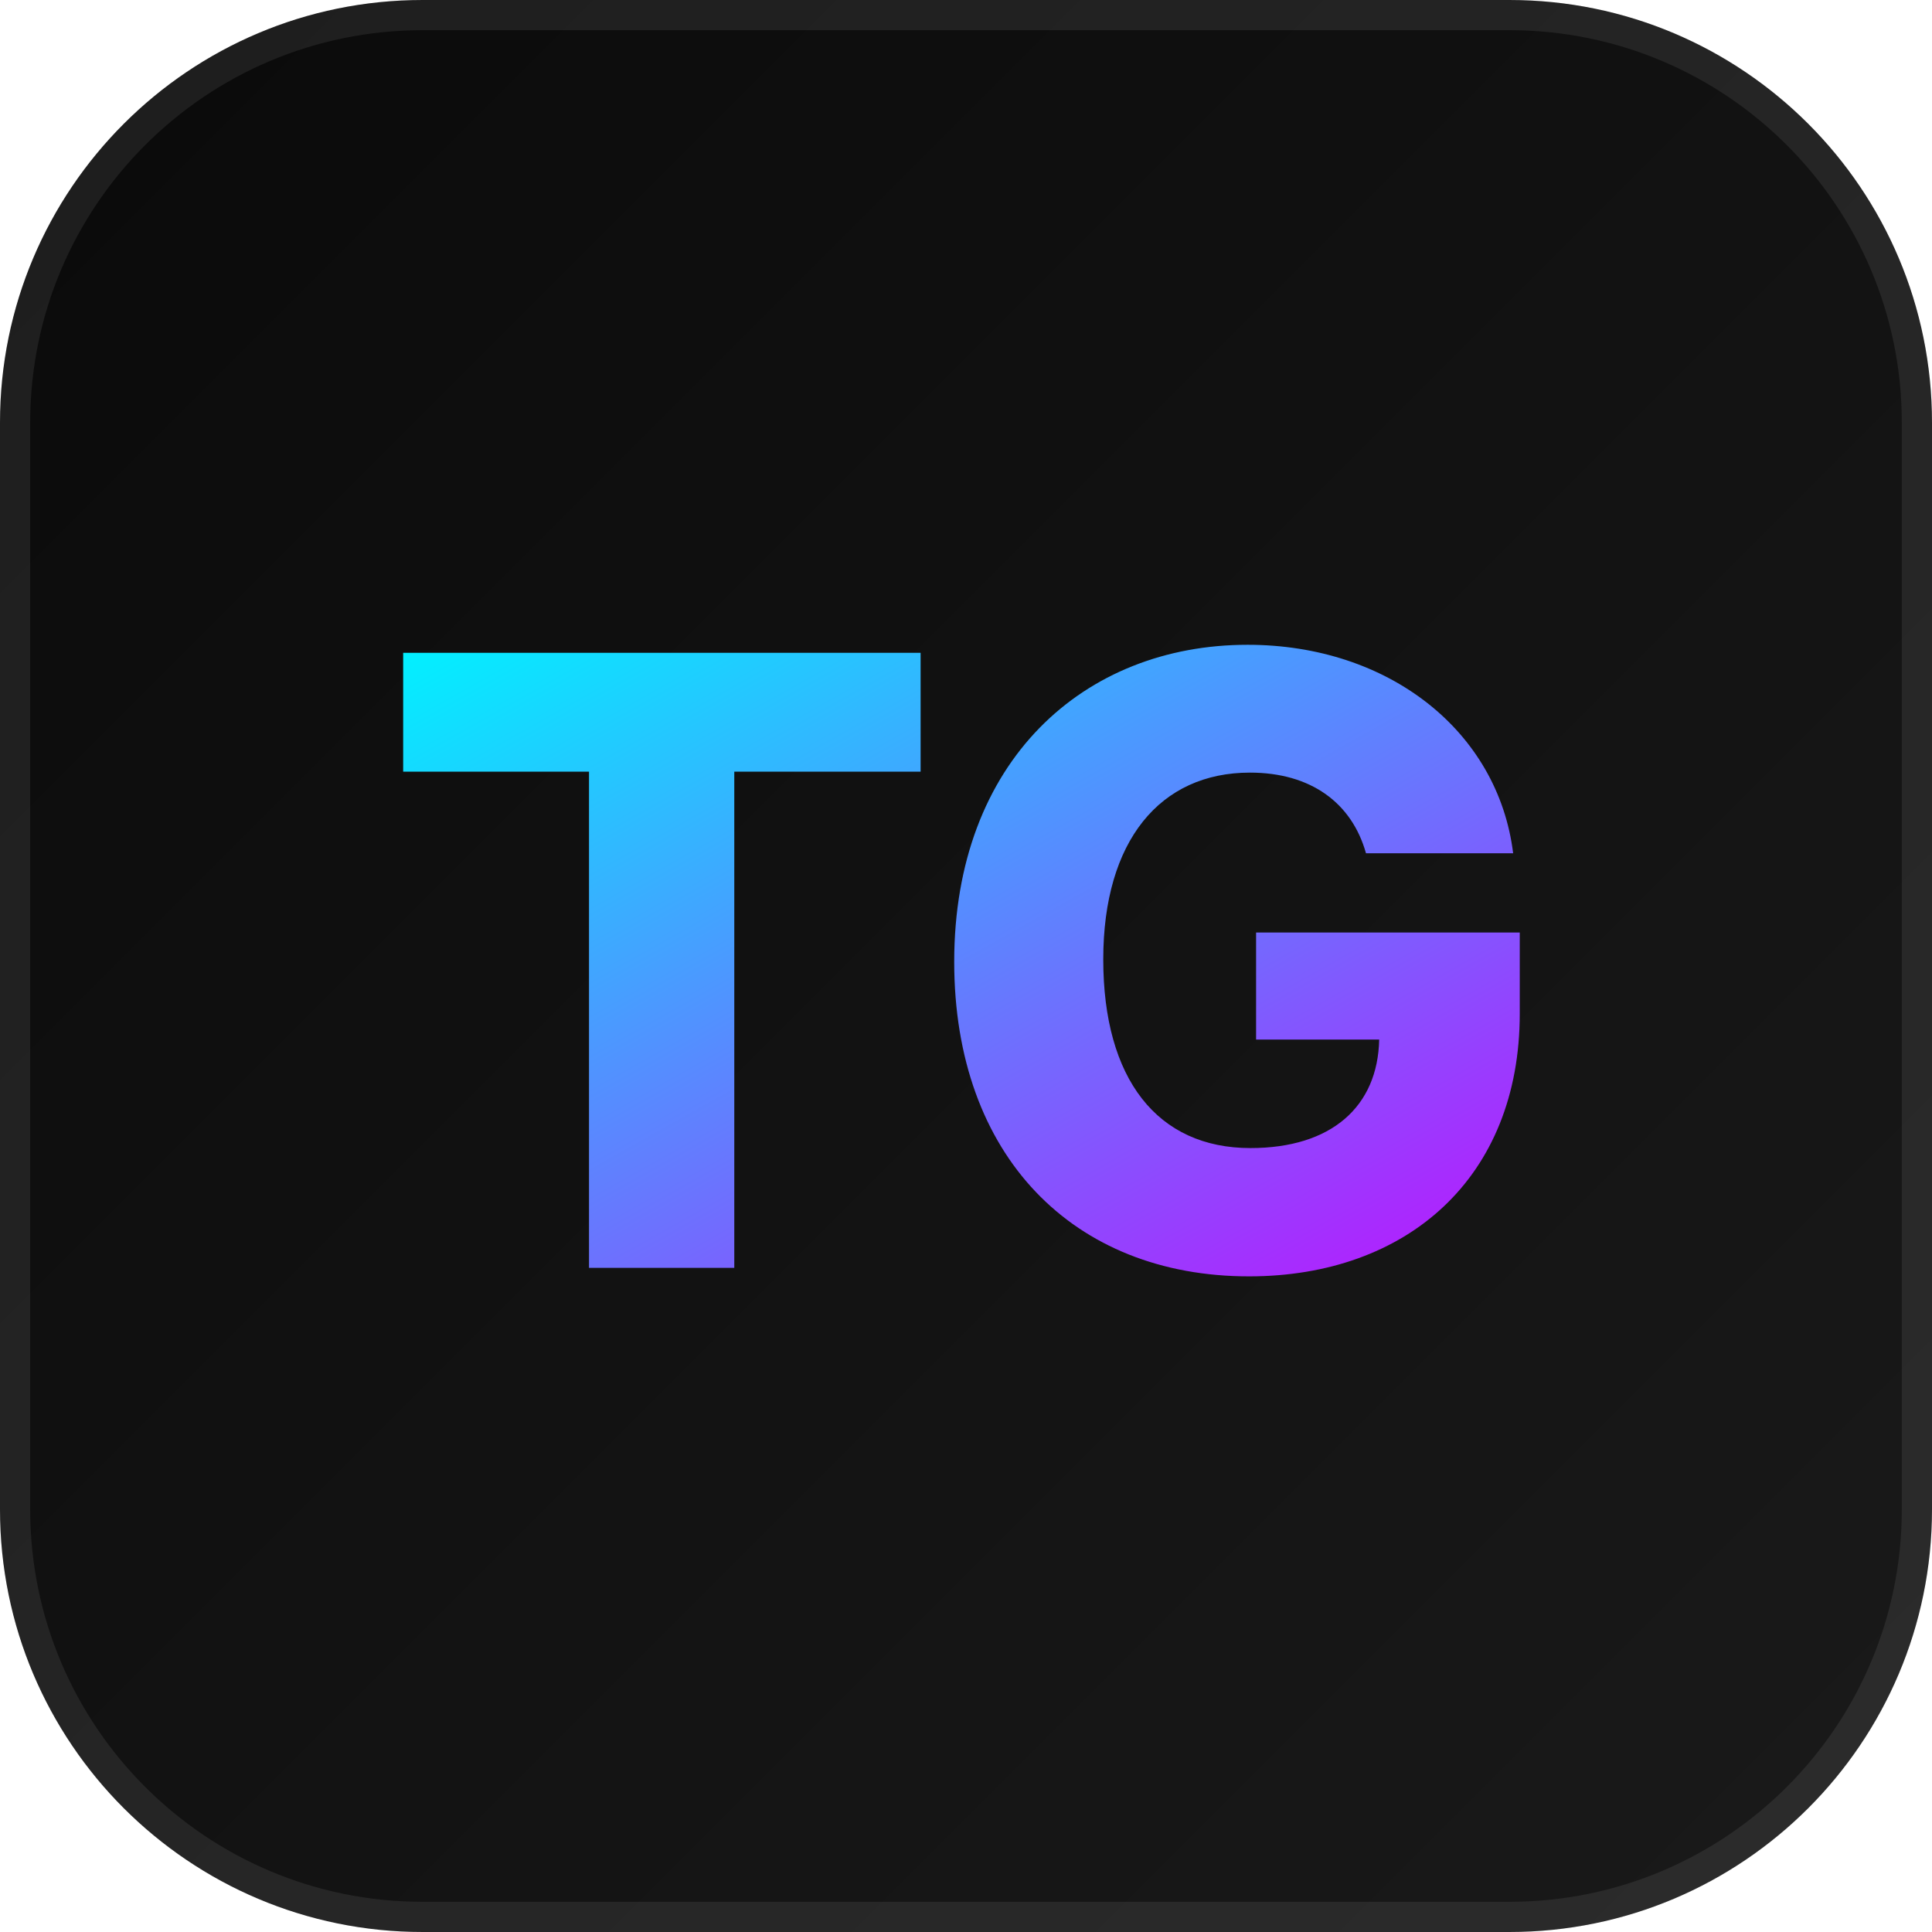
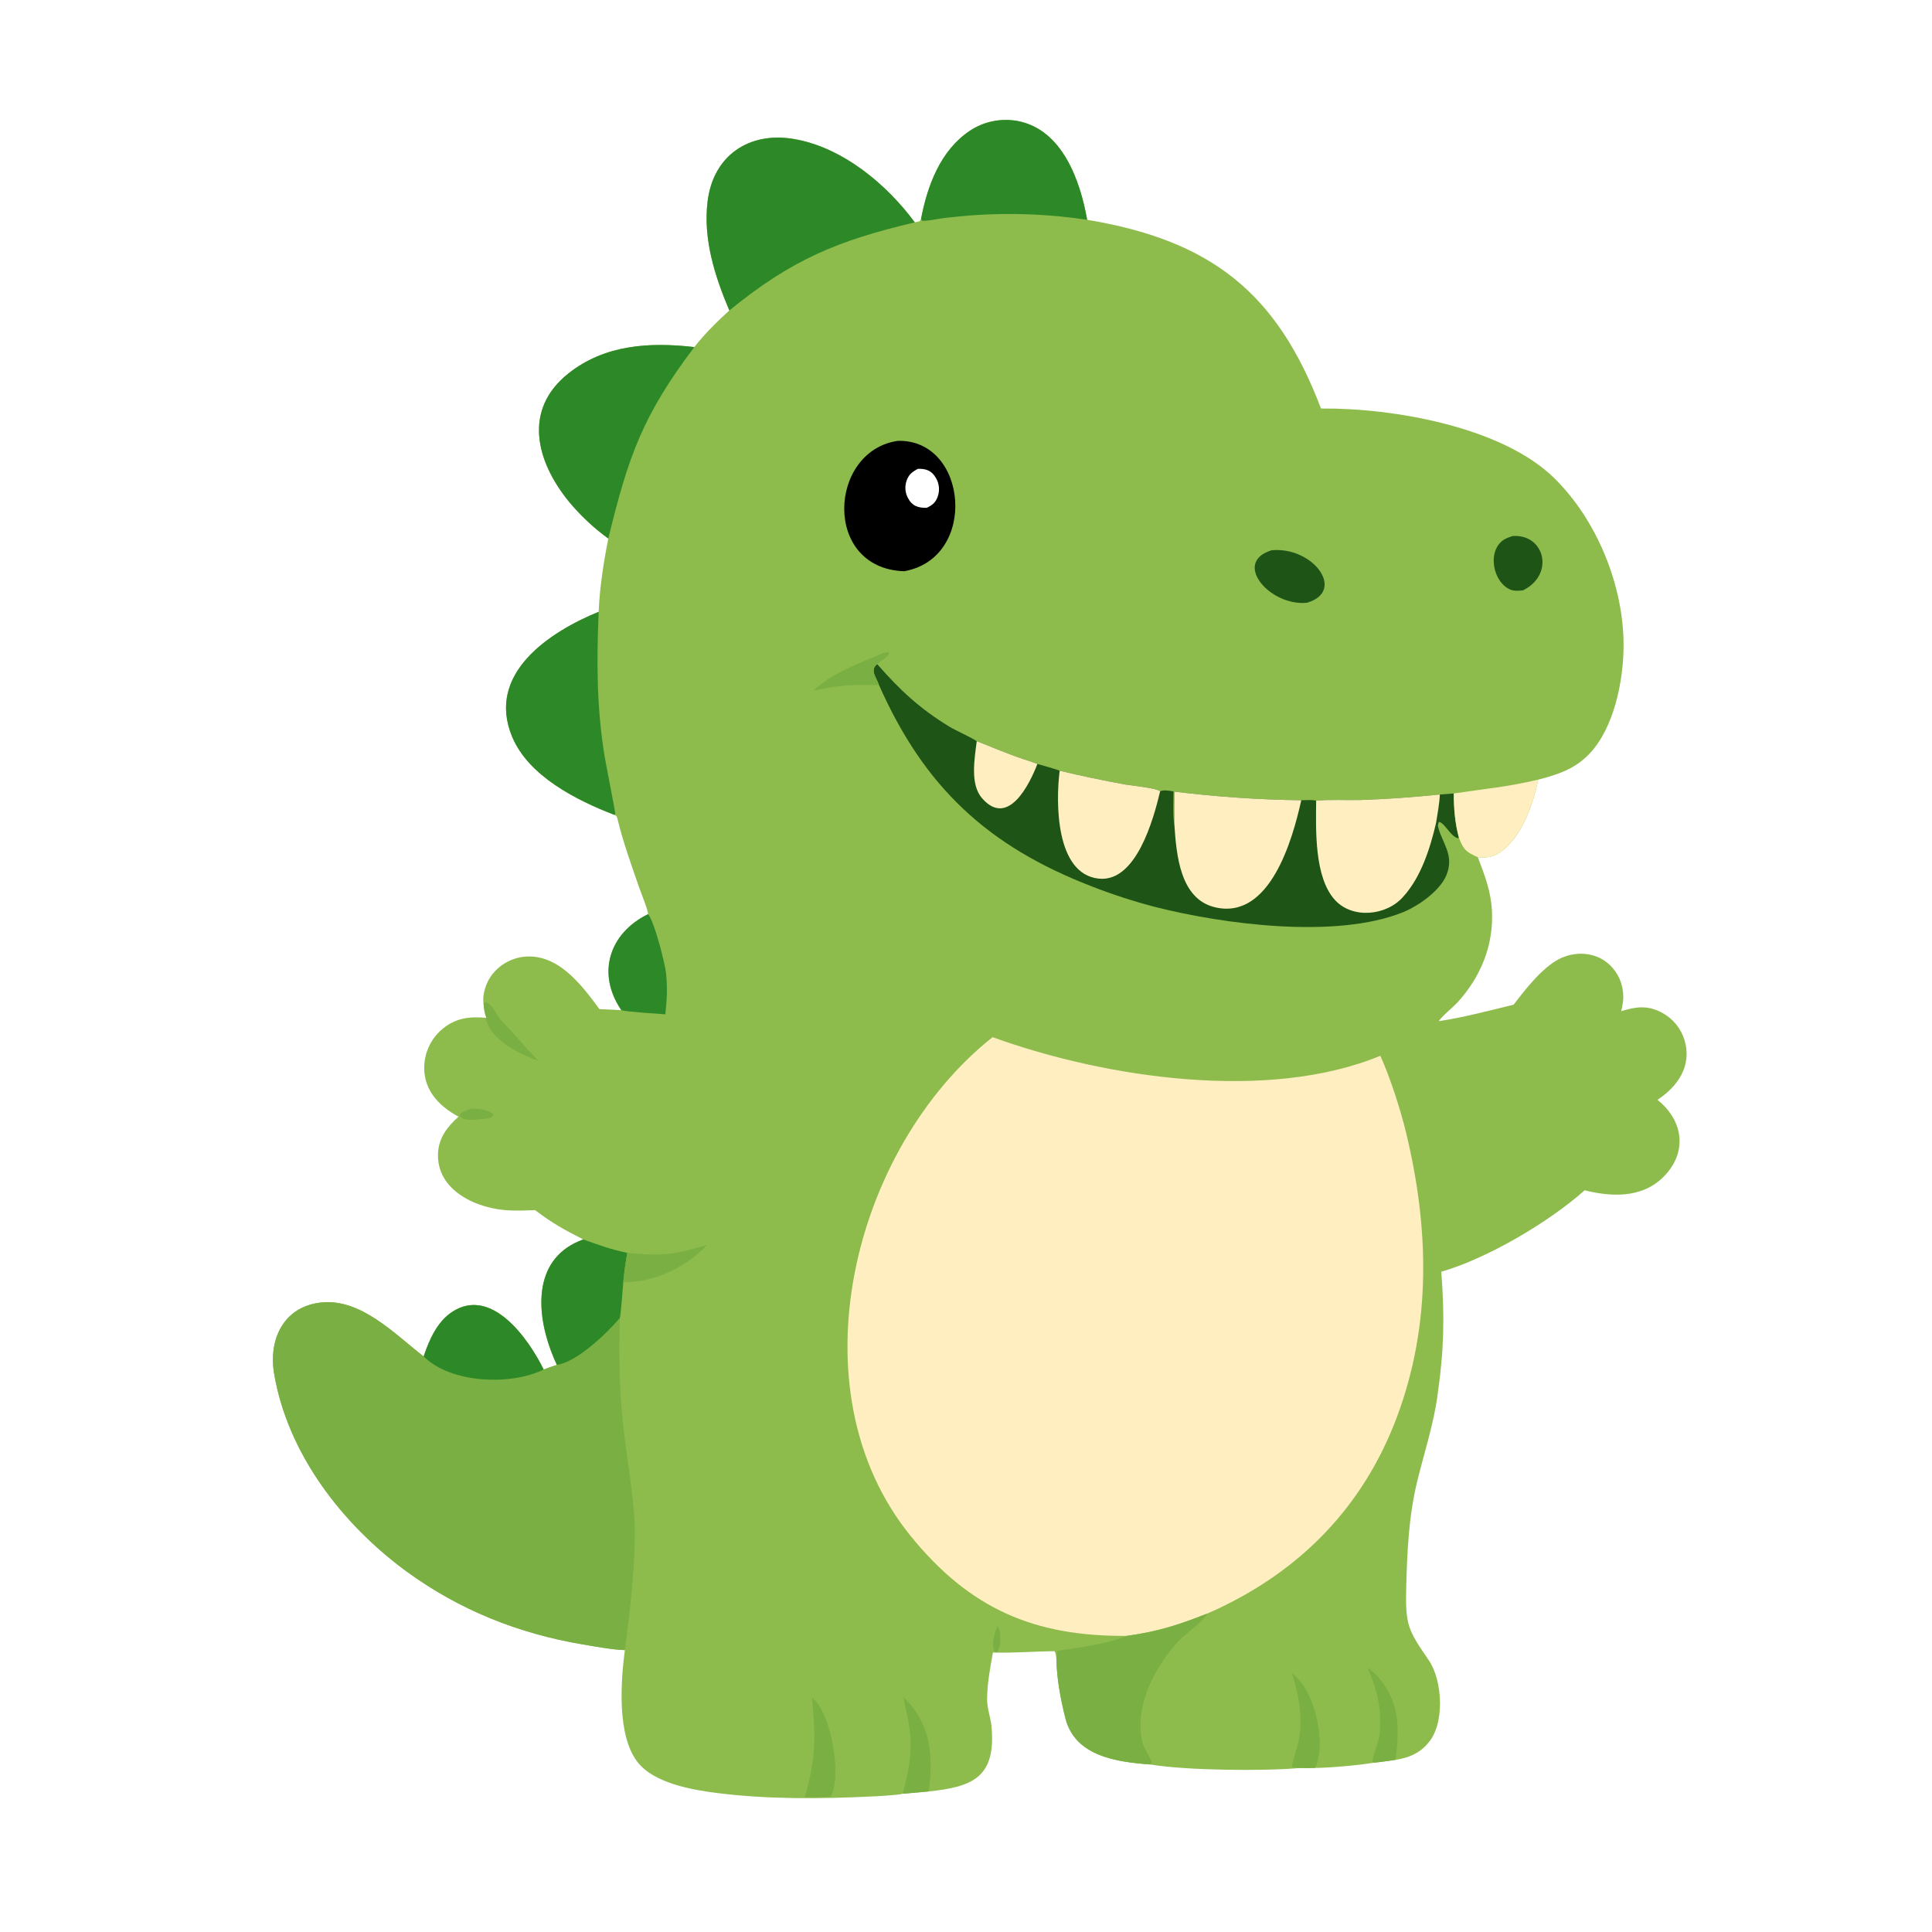
- <svg xmlns="http://www.w3.org/2000/svg" viewBox="0 0 64 64" width="64" height="64">
-   <defs>
-     <linearGradient id="g" x1="0%" y1="0%" x2="100%" y2="100%">
-       <stop offset="0%" stop-color="#00f2ff" />
-       <stop offset="100%" stop-color="#bc13fe" />
-     </linearGradient>
-     <linearGradient id="bg" x1="0%" y1="0%" x2="100%" y2="100%">
-       <stop offset="0%" stop-color="#0a0a0a" />
-       <stop offset="100%" stop-color="#1a1a1a" />
-     </linearGradient>
-   </defs>
-   <rect width="64" height="64" rx="14" fill="url(#bg)" />
-   <rect x="0.5" y="0.5" width="63" height="63" rx="13.5" fill="none" stroke="rgba(255,255,255,0.08)" stroke-width="1" />
-   <text x="32" y="42" font-family="'Outfit','Inter',system-ui,sans-serif" font-size="28" font-weight="800" text-anchor="middle" fill="url(#g)">TG</text>
+ <svg xmlns="http://www.w3.org/2000/svg" version="1.1" style="display: block;" viewBox="0 0 2048 2048" preserveAspectRatio="xMidYMid meet">
+   <path transform="translate(0,0)" fill="rgb(255,255,255)" d="M 0 0 L 2048 0 L 2048 2048 L 0 2048 L 0 0 z" />
+   <path transform="translate(0,0)" fill="rgb(141,188,77)" d="M 976.296 232.255 C 983.038 197.003 996.686 159.712 1027.88 138.732 C 1042.96 128.669 1061.39 124.943 1079.19 128.359 C 1126.31 137.616 1145.15 191.68 1152.42 232.987 C 1283.1 254.785 1353.51 309.519 1400.29 433.044 C 1476.31 432.337 1592.4 452.273 1647.99 507.226 C 1693.06 551.772 1721.18 621.022 1721.06 684.316 C 1721 721.402 1711.1 772.178 1684.12 799.796 C 1668.8 815.469 1651.05 821.142 1630.55 826.461 C 1625.46 852.077 1613.35 886.968 1590.85 902.985 C 1582.39 909 1576.15 909.315 1566.55 908.706 C 1573.78 927.567 1580.34 944.517 1581.49 964.804 C 1583.6 1001.96 1569.6 1035.72 1544.74 1062.92 C 1541.21 1066.78 1526.25 1079.28 1525.35 1082.45 C 1551.88 1078.44 1578.39 1071.35 1604.51 1065.02 C 1616.6 1049.18 1632.21 1029.08 1649.24 1018.56 C 1665.3 1008.65 1687.05 1007.9 1702.67 1019.7 C 1712.74 1027.35 1719.17 1038.84 1720.42 1051.42 C 1721.3 1059.54 1720.27 1064.17 1718.57 1071.85 C 1734.21 1067.14 1746.52 1065.23 1762 1073.61 C 1773.45 1079.81 1781.98 1090.29 1785.72 1102.76 C 1793.75 1129.77 1778.51 1151.73 1756.98 1165.84 C 1781.72 1185.43 1789.16 1216.29 1768.11 1242.27 C 1745.76 1269.85 1711.62 1269.74 1679.79 1261.77 C 1641.76 1295.64 1576.76 1333.93 1527.83 1348.1 C 1531.38 1394.85 1530.77 1430.55 1524.1 1477.11 C 1520.02 1509.07 1509.7 1539.84 1502.15 1570.95 C 1493.3 1607.37 1491.62 1645.33 1490.66 1682.12 C 1489.59 1722.77 1492.52 1727.79 1514.62 1760.04 C 1529.34 1781.53 1531.85 1828.16 1513.49 1848.12 C 1504.59 1858.77 1492.87 1863.45 1479.33 1865.54 C 1472.11 1866.51 1463.85 1867.83 1456.68 1868.49 C 1440.91 1871.17 1410.2 1873.95 1394 1874.09 C 1388.37 1874.27 1383.76 1874.29 1378.13 1874.14 C 1339.9 1877.61 1257.43 1876.81 1219.29 1870.41 C 1182.59 1867.72 1139.47 1861.31 1129.36 1821.38 C 1124.37 1801.66 1120.27 1779.79 1119.87 1759.52 C 1119.46 1756.1 1119.56 1752.92 1117.76 1750.29 C 1095.32 1750.55 1075.88 1752.38 1052.54 1751.76 C 1049.64 1768.03 1046.4 1784.71 1046.37 1801.27 C 1046.35 1810.93 1050.12 1820.52 1051.01 1830.02 C 1056.15 1884.56 1030.28 1894.23 984.47 1899 L 956.973 1901.44 C 952.542 1902.86 929.736 1904.07 924.353 1904.33 C 869.999 1906.93 813.969 1907.49 759.929 1900.65 C 733.394 1897.3 692.858 1890.21 675.563 1867.54 C 653.984 1839.26 657.999 1782.86 662.365 1749.16 C 649.457 1748.87 631.036 1745.37 617.991 1743.18 C 549.572 1731.69 486.935 1706.67 430.615 1665.55 C 362.559 1615.48 305.138 1541.17 290.646 1456.48 C 284.408 1420.03 300.336 1385.36 339.872 1380.77 C 382.316 1375.85 418.088 1413.92 449.142 1437.95 C 454.837 1420.66 463.369 1401.16 479.294 1390.72 C 521.18 1363.26 560.459 1419.56 576.28 1451.78 C 581.005 1449.89 585.478 1448.45 590.297 1446.86 C 587.942 1441.83 585.801 1436.71 583.879 1431.5 C 567.558 1387.51 566.208 1332.44 618.332 1313.86 C 598.128 1303.63 585.474 1296.66 567.204 1282.78 C 558.467 1283.2 550.078 1283.42 540.972 1283.13 C 506.719 1282.03 462.018 1262.53 464.358 1221.84 C 465.281 1205.77 474.591 1193.87 486.067 1183.75 C 464.047 1171.88 447.253 1153.47 449.978 1126.5 C 451.417 1112.29 458.488 1099.24 469.612 1090.27 C 483.863 1078.71 498.373 1077.43 515.608 1078.93 C 513.429 1073.23 513.22 1069.73 512.557 1063.79 C 511.088 1054.28 515.204 1041.77 520.939 1034.06 C 529.092 1023.03 541.44 1015.85 555.065 1014.22 C 591.16 1010.25 616.379 1043.79 635.447 1069.73 C 643.199 1069.96 650.947 1070.34 658.686 1070.86 C 632.222 1032.15 645.544 989.357 686.982 969.023 C 687.297 965.611 679.391 946.144 677.599 940.962 C 669.387 917.21 660.747 893.473 654.801 869.027 C 653.777 864.817 653.904 865.241 651.2 863.771 C 610.959 848.296 560.255 822.617 542.92 781.054 C 514.94 713.967 582.944 669.605 634.621 648.533 C 635.635 623.066 639.868 595.839 644.833 570.883 C 629.25 559.589 615.163 546.364 602.909 531.524 C 568.191 488.812 554.199 434.356 602.482 395.907 C 641.168 365.101 689.138 362.515 736.01 367.915 C 746.133 354.803 760.822 340.147 773.128 329.119 C 757.671 292.593 745.232 253.448 750.076 213.551 C 755.968 165.017 793.831 139.336 841.271 147.29 C 892.698 155.913 939.588 194.928 969.728 235.735 C 971.555 235.388 973.271 234.9 975.069 234.431 L 976.296 232.255 z" />
+   <path transform="translate(0,0)" fill="rgb(254,238,192)" d="M 1052.2 1099.41 C 1052.44 1099.51 1052.67 1099.61 1052.91 1099.71 C 1172.28 1142.75 1344.45 1168.37 1463.22 1119.14 C 1473.6 1142.15 1484.59 1176.19 1490.52 1200.73 C 1514.86 1301.45 1517.58 1403.52 1480.97 1501.62 C 1445.36 1597.06 1378.37 1665.62 1286.17 1707.6 C 1284.63 1708.3 1281.1 1709.69 1279.78 1710.42 C 1249.33 1722.47 1227.6 1729.5 1194.63 1734.07 C 1096.8 1734.93 1028.2 1705.73 965.283 1628.16 C 839.279 1472.8 904.176 1216.81 1052.2 1099.41 z" />
+   <path transform="translate(0,0)" fill="rgb(122,175,67)" d="M 662.365 1749.16 C 649.457 1748.87 631.036 1745.37 617.991 1743.18 C 549.572 1731.69 486.935 1706.67 430.615 1665.55 C 362.559 1615.48 305.138 1541.17 290.646 1456.48 C 284.408 1420.03 300.336 1385.36 339.872 1380.77 C 382.316 1375.85 418.088 1413.92 449.142 1437.95 C 454.837 1420.66 463.369 1401.16 479.294 1390.72 C 521.18 1363.26 560.459 1419.56 576.28 1451.78 C 581.005 1449.89 585.478 1448.45 590.297 1446.86 C 612.034 1443.73 643.019 1413.49 657.095 1397.16 C 655.979 1439.2 656.495 1478.9 661.786 1520.75 C 665.787 1552.41 671.018 1584.01 672.887 1615.84 C 673.841 1655.15 667.852 1710.09 662.365 1749.16 z" />
+   <path transform="translate(0,0)" fill="rgb(45,137,40)" d="M 449.142 1437.95 C 454.837 1420.66 463.369 1401.16 479.294 1390.72 C 521.18 1363.26 560.459 1419.56 576.28 1451.78 C 541.154 1468.97 477.986 1466.49 449.142 1437.95 z" />
+   <path transform="translate(0,0)" fill="rgb(31,84,23)" d="M 929.478 704.312 L 930.311 704.469 C 953.829 731.392 974.933 751.082 1005.92 770.007 C 1013.36 774.556 1029.6 781.654 1035.39 785.686 C 1052.09 792.106 1068.34 799.325 1085.39 804.885 C 1089.87 806.346 1095.39 808.038 1099.66 809.849 C 1103.24 810.78 1120.34 815.564 1123.28 816.998 C 1146.29 822.5 1169.45 827.367 1192.73 831.596 C 1199.04 832.696 1227.4 835.49 1229.75 838.966 C 1232.96 836.821 1239.77 838.28 1243.99 838.926 C 1243.91 846.641 1243.28 867.735 1244.88 874.351 C 1244.8 862.626 1244.82 850.9 1244.93 839.176 C 1289.56 844.666 1334.45 847.716 1379.41 848.313 C 1383.22 848.199 1391.91 847.615 1395.18 848.828 C 1407.52 847.284 1429.61 848.434 1442.81 848.015 C 1470.69 847 1498.54 845.062 1526.3 842.204 C 1531.21 841.86 1536.13 841.49 1541.04 841.094 C 1541.1 857.075 1542.34 872.747 1546.53 888.216 L 1545.66 888.56 C 1537.77 887.241 1530.74 870.975 1525.14 871.389 L 1524.21 875.35 C 1527.93 892.858 1542.27 905.867 1533.24 927.733 C 1526.31 944.507 1503.36 960.483 1487.29 966.973 C 1416.13 995.727 1296.67 979.645 1225.04 961.547 C 1202.04 955.595 1179.43 948.268 1157.31 939.606 C 1046.82 896.971 979.627 834.259 931.694 725.965 C 929.047 717.875 921.863 710.788 929.478 704.312 z" />
+   <path transform="translate(0,0)" fill="rgb(254,238,192)" d="M 1395.18 848.828 C 1407.52 847.284 1429.61 848.434 1442.81 848.015 C 1470.69 847 1498.54 845.062 1526.3 842.204 C 1525.9 851.709 1523.82 862.747 1522.3 872.269 C 1516.05 899.162 1506.37 929.743 1487.58 950.418 C 1470.09 970.734 1433.68 974.579 1414.96 953.866 C 1393.05 929.628 1394.9 879.28 1395.18 848.828 z" />
+   <path transform="translate(0,0)" fill="rgb(254,238,192)" d="M 1244.93 839.176 C 1289.56 844.666 1334.45 847.716 1379.41 848.313 C 1370.24 889.462 1346.34 975.685 1287.82 961.724 C 1250.75 952.883 1247.07 905.849 1244.88 874.351 C 1244.8 862.626 1244.82 850.9 1244.93 839.176 z" />
+   <path transform="translate(0,0)" fill="rgb(254,238,192)" d="M 1123.28 816.998 C 1146.29 822.5 1169.45 827.367 1192.73 831.596 C 1199.04 832.696 1227.4 835.49 1229.75 838.966 C 1222.7 868.609 1204.33 935.687 1164.63 931.371 C 1118.65 926.373 1119.12 849.957 1123.28 816.998 z" />
+   <path transform="translate(0,0)" fill="rgb(254,238,192)" d="M 1035.39 785.686 C 1052.09 792.106 1068.34 799.325 1085.39 804.885 C 1089.87 806.346 1095.39 808.038 1099.66 809.849 C 1091.82 830.243 1068.84 878.249 1040.93 846.042 C 1028.1 831.24 1033.11 804.141 1035.39 785.686 z" />
+   <path transform="translate(0,0)" fill="rgb(45,137,40)" d="M 773.128 329.119 C 757.671 292.593 745.232 253.448 750.076 213.551 C 755.968 165.017 793.831 139.336 841.271 147.29 C 892.698 155.913 939.588 194.928 969.728 235.735 C 887.449 255.126 838.896 275.444 773.128 329.119 z" />
+   <path transform="translate(0,0)" fill="rgb(45,137,40)" d="M 644.833 570.883 C 629.25 559.589 615.163 546.364 602.909 531.524 C 568.191 488.812 554.199 434.356 602.482 395.907 C 641.168 365.101 689.138 362.515 736.01 367.915 C 681.076 440.732 666.051 483.742 644.833 570.883 z" />
+   <path transform="translate(0,0)" fill="rgb(45,137,40)" d="M 634.621 648.533 C 632.441 701.273 632.398 749.937 641.02 802.309 C 642.181 809.361 652.497 861.619 652.262 862.852 L 651.2 863.771 C 610.959 848.296 560.255 822.617 542.92 781.054 C 514.94 713.967 582.944 669.605 634.621 648.533 z" />
+   <path transform="translate(0,0)" fill="rgb(45,137,40)" d="M 976.296 232.255 C 983.038 197.003 996.686 159.712 1027.88 138.732 C 1042.96 128.669 1061.39 124.943 1079.19 128.359 C 1126.31 137.616 1145.15 191.68 1152.42 232.987 C 1111.92 226.889 1070.86 225.307 1030.01 228.27 C 1020.48 229.038 1010.95 229.984 1001.45 231.052 C 994.12 231.875 984.805 234.308 977.676 234.062 L 976.296 232.255 z" />
+   <path transform="translate(0,0)" fill="rgb(122,175,67)" d="M 1194.63 1734.07 C 1227.6 1729.5 1249.33 1722.47 1279.78 1710.42 C 1276.5 1718.33 1257.32 1731.15 1250.35 1738.6 C 1224.12 1766.64 1202.18 1807.78 1211.01 1847.2 C 1212.09 1851.63 1218.98 1862.62 1221.08 1868.5 L 1219.29 1870.41 C 1182.59 1867.72 1139.47 1861.31 1129.36 1821.38 C 1124.37 1801.66 1120.27 1779.79 1119.87 1759.52 C 1120.17 1756.52 1120.43 1753.51 1120.66 1750.5 C 1125.19 1748.65 1135.9 1747.89 1141.52 1746.89 C 1159.42 1743.7 1177.7 1740.95 1194.63 1734.07 z" />
+   <path transform="translate(0,0)" fill="rgb(45,137,40)" d="M 618.332 1313.86 C 634.712 1319.71 647.801 1324.59 664.976 1328.04 C 663.141 1338.28 661.721 1348.59 660.719 1358.94 C 660.039 1366.29 658.354 1391.14 657.095 1397.16 C 643.019 1413.49 612.034 1443.73 590.297 1446.86 C 587.942 1441.83 585.801 1436.71 583.879 1431.5 C 567.558 1387.51 566.208 1332.44 618.332 1313.86 z" />
+   <path transform="translate(0,0)" fill="rgb(254,238,192)" d="M 1541.04 841.094 C 1573.46 836.212 1597.81 834.24 1630.55 826.461 C 1625.46 852.077 1613.35 886.968 1590.85 902.985 C 1582.39 909 1576.15 909.315 1566.55 908.706 C 1553.65 902.843 1551.8 901.032 1546.53 888.216 C 1542.34 872.747 1541.1 857.075 1541.04 841.094 z" />
+   <path transform="translate(0,0)" fill="rgb(45,137,40)" d="M 686.982 969.023 C 693.686 976.83 704.745 1020.46 706.034 1031.52 C 707.158 1041.96 707.292 1052.47 706.435 1062.93 C 706.118 1067.03 705.734 1071.13 705.283 1075.22 C 697.119 1074.62 664.313 1072.56 658.686 1070.86 C 632.222 1032.15 645.544 989.357 686.982 969.023 z" />
+   <path transform="translate(0,0)" fill="rgb(122,175,67)" d="M 957.502 1798.96 C 986.755 1826.14 989.72 1861.48 984.47 1899 L 956.973 1901.44 C 968.28 1857.61 967.767 1843.42 957.502 1798.96 z" />
+   <path transform="translate(0,0)" fill="rgb(122,175,67)" d="M 1369.31 1773.54 C 1393.97 1791.04 1406.67 1848.41 1394 1874.09 C 1388.37 1874.27 1383.76 1874.29 1378.13 1874.14 C 1374.95 1873.86 1372.23 1874.03 1369.57 1872.68 C 1371.09 1863.22 1374.86 1853.83 1376.71 1844.56 C 1381.15 1822.28 1376.84 1794.81 1369.31 1773.54 z" />
+   <path transform="translate(0,0)" fill="rgb(122,175,67)" d="M 664.976 1328.04 C 701.759 1331.64 714.99 1330.15 749.592 1319.56 C 727.83 1343.24 693.24 1360.02 660.719 1358.94 C 661.721 1348.59 663.141 1338.28 664.976 1328.04 z" />
+   <path transform="translate(0,0)" fill="rgb(122,175,67)" d="M 1449.85 1767.95 C 1455.27 1771.72 1460.07 1776.31 1464.09 1781.54 C 1484.48 1807.84 1483.25 1834.87 1479.33 1865.54 C 1472.11 1866.51 1463.85 1867.83 1456.68 1868.49 C 1456.06 1868.05 1455.44 1867.62 1454.82 1867.18 C 1455.41 1859.5 1461.78 1846.08 1462.38 1838.77 C 1464.72 1810.08 1460.27 1793.44 1449.85 1767.95 z" />
+   <path transform="translate(0,0)" fill="rgb(122,175,67)" d="M 926.748 696.334 C 930.79 694.621 937.716 691.016 941.655 691.484 L 942.565 692.609 C 939.736 698.652 932.255 700.394 930.311 704.469 L 929.478 704.312 C 921.863 710.788 929.047 717.875 931.694 725.965 C 921.902 726.426 911.486 725.799 901.434 726.343 C 887.318 727.106 875.923 729.306 862.277 732.121 C 879.561 715.586 904.598 705.237 926.748 696.334 z" />
+   <path transform="translate(0,0)" fill="rgb(122,175,67)" d="M 512.557 1063.79 L 513.974 1062.18 C 522.817 1064.05 525.609 1075.95 532.01 1082.4 C 545.31 1095.79 557.378 1111.18 570.684 1124.41 C 553.139 1118.75 526.512 1105.09 517.984 1087.81 C 516.497 1084.79 514.791 1082.2 515.608 1078.93 C 513.429 1073.23 513.22 1069.73 512.557 1063.79 z" />
+   <path transform="translate(0,0)" fill="rgb(0,0,0)" d="M 951.657 467.33 C 1026.01 465.232 1037.27 591.623 958.448 605.516 C 871.847 602.763 877.895 478.09 951.657 467.33 z" />
+   <path transform="translate(0,0)" fill="rgb(255,255,255)" d="M 973.082 496.956 C 981.866 496.78 987.712 498.868 992.298 506.964 C 995.616 512.792 996.283 519.761 994.131 526.113 C 991.837 532.801 988.381 535.422 982.366 538.314 C 973.102 538.458 966.787 536.344 962.227 527.488 C 959.46 522.044 958.98 515.72 960.895 509.92 C 963.196 502.952 966.952 500.225 973.082 496.956 z" />
+   <path transform="translate(0,0)" fill="rgb(31,84,23)" d="M 1348.12 583.271 C 1392.28 579.296 1427.23 626.877 1385.31 638.967 C 1345.97 642.814 1305.8 595.917 1348.12 583.271 z" />
+   <path transform="translate(0,0)" fill="rgb(31,84,23)" d="M 1603.49 568.204 C 1637.43 565.841 1648.42 608.944 1614.46 625.807 C 1609.17 626.282 1604.32 626.857 1599.37 624.264 C 1585.16 616.811 1579.09 594.149 1586.69 580.272 C 1590.69 572.97 1595.84 570.593 1603.49 568.204 z" />
+   <path transform="translate(0,0)" fill="rgb(122,175,67)" d="M 860.702 1799.47 C 881.543 1814.83 892.638 1884.76 880.547 1904.41 L 878.249 1904.83 C 869.953 1905.08 861.357 1905.05 853.034 1905.13 C 864.955 1864.75 864.642 1840.69 860.702 1799.47 z" />
+   <path transform="translate(0,0)" fill="rgb(122,175,67)" d="M 499.905 1175.3 C 506.234 1174.84 518.771 1176.55 523.014 1181.47 L 522.697 1183.35 C 519.512 1185.79 514.064 1185.85 509.844 1186.34 C 504.186 1187.04 489.068 1188.99 487.219 1181.88 C 489.711 1178.42 495.903 1176.48 499.905 1175.3 z" />
+   <path transform="translate(0,0)" fill="rgb(122,175,67)" d="M 1057.52 1723.66 C 1057.8 1723.91 1058.08 1724.17 1058.36 1724.42 C 1060.81 1732.08 1061.79 1746.55 1056.38 1751.73 L 1053.84 1750.3 C 1051.04 1741.46 1054.04 1731.84 1057.52 1723.66 z" />
</svg>
